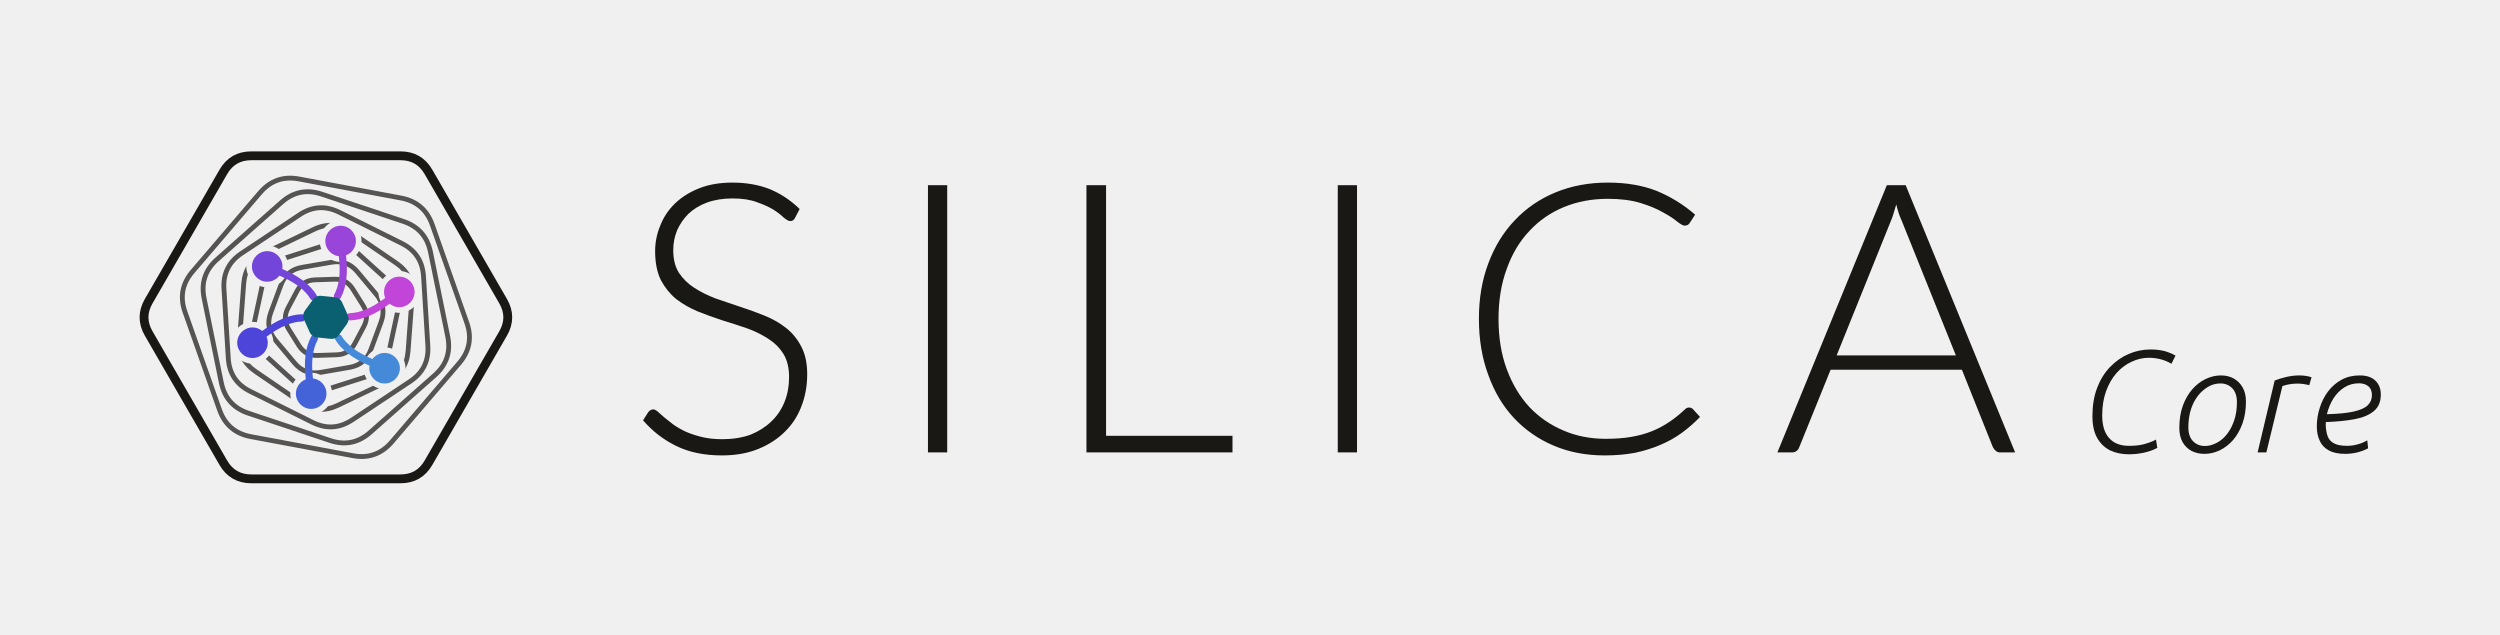
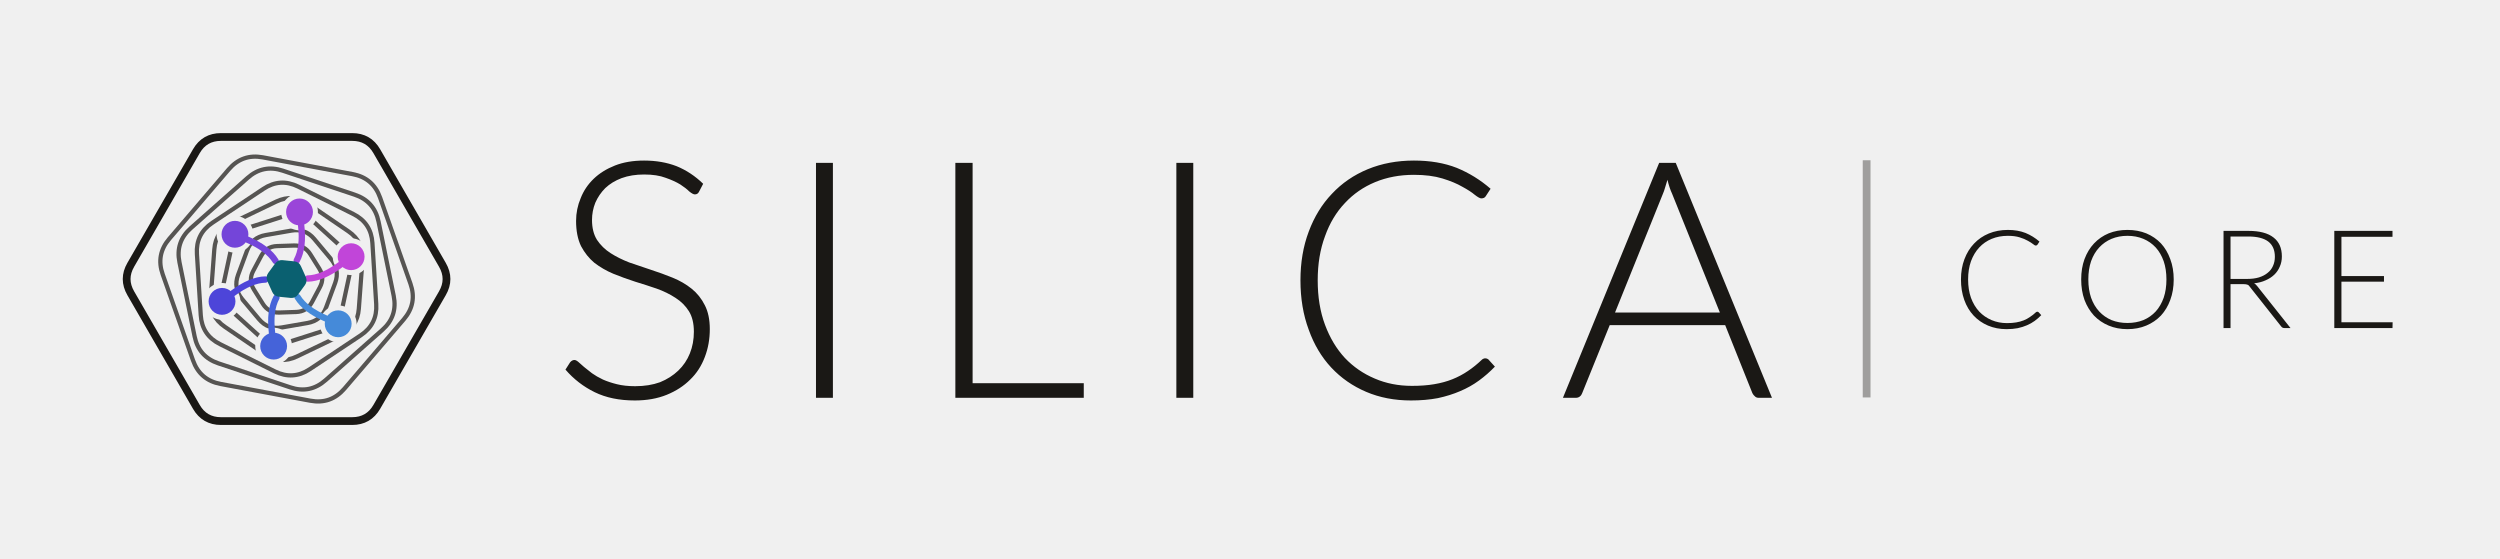
- <svg xmlns="http://www.w3.org/2000/svg" viewBox="0 0 583 148" width="583" height="148" role="img" aria-label="Silica Core">
+ <svg xmlns="http://www.w3.org/2000/svg" viewBox="0 0 663 148" width="663" height="148" role="img" aria-label="Silica Core">
  <svg x="28" y="26" width="96" height="96" viewBox="0 0 512 512" color="#1A1815">
    <defs>
      <mask id="mark-h" maskUnits="userSpaceOnUse" x="0" y="0" width="512" height="512">
        <rect width="512" height="512" fill="#fff" />
        <circle cx="329.0" cy="319.3" r="26.0" fill="#000" />
        <circle cx="237.7" cy="350.9" r="26.0" fill="#000" />
        <circle cx="164.7" cy="287.6" r="26.0" fill="#000" />
        <circle cx="183.0" cy="192.7" r="26.0" fill="#000" />
        <circle cx="274.3" cy="161.1" r="26.0" fill="#000" />
        <circle cx="347.3" cy="224.4" r="26.0" fill="#000" />
        <circle cx="256.0" cy="256.0" r="35.0" fill="#000" />
      </mask>
    </defs>
    <path d="M476.4 235.9Q488.0 256.0 476.4 276.1L383.6 436.8Q372.0 456.9 348.8 456.9L163.2 456.9Q140.0 456.9 128.4 436.8L35.6 276.1Q24.0 256.0 35.6 235.9L128.4 75.2Q140.0 55.1 163.2 55.1L348.8 55.1Q372.0 55.1 383.6 75.2Z" fill="none" stroke="currentColor" stroke-width="11" stroke-linejoin="round" />
    <g mask="url(#mark-h)" fill="none" stroke="currentColor" stroke-width="6" stroke-linejoin="round" opacity=".72">
      <path d="M431.2 262.6Q441.1 290.5 421.8 313.0L337.9 411.0Q318.6 433.5 289.6 428.1L162.7 404.4Q133.6 399.0 123.7 371.1L80.8 249.4Q70.9 221.5 90.2 199.0L174.1 101.0Q193.4 78.5 222.4 83.9L349.3 107.6Q378.4 113.0 388.3 140.9Z" />
      <path d="M407.5 279.7Q413.4 308.6 391.3 328.1L311.2 399.0Q289.1 418.6 261.2 409.2L159.7 375.3Q131.8 366.0 125.9 337.1L104.5 232.3Q98.6 203.4 120.7 183.9L200.8 113.0Q222.9 93.4 250.8 102.8L352.3 136.7Q380.2 146.0 386.1 174.9Z" />
      <path d="M382.8 291.5Q384.6 319.8 360.9 335.6L288.7 383.6Q265.0 399.3 239.5 386.7L161.9 348.1Q136.4 335.5 134.6 307.1L129.2 220.5Q127.4 192.2 151.1 176.4L223.3 128.4Q247.0 112.7 272.5 125.3L350.1 163.9Q375.6 176.5 377.4 204.9Z" />
      <path d="M358.2 298.0Q356.2 324.4 332.3 335.9L270.7 365.5Q246.9 376.9 225.0 362.0L168.6 323.5Q146.7 308.6 148.7 282.1L153.8 214.0Q155.8 187.6 179.7 176.1L241.3 146.5Q265.1 135.1 287.0 150.0L343.4 188.5Q365.3 203.4 363.3 229.9Z" />
      <path d="M334.3 299.4Q329.3 322.5 306.8 329.7L257.5 345.5Q235.0 352.7 217.5 336.8L179.3 302.1Q161.8 286.2 166.8 263.1L177.7 212.6Q182.7 189.5 205.2 182.3L254.5 166.5Q277.0 159.3 294.5 175.2L332.7 209.9Q350.2 225.8 345.2 248.9Z" />
      <path d="M311.9 296.2Q305.1 314.8 285.5 318.2L249.2 324.5Q229.6 327.9 216.9 312.7L193.2 284.4Q180.5 269.1 187.3 250.4L200.1 215.8Q206.9 197.2 226.5 193.8L262.8 187.5Q282.4 184.1 295.1 199.3L318.8 227.6Q331.5 242.9 324.7 261.6Z" />
      <path d="M291.9 288.7Q284.7 302.1 269.5 302.6L245.6 303.4Q230.4 303.9 222.4 291.0L209.7 270.7Q201.7 257.8 208.9 244.4L220.1 223.3Q227.3 209.9 242.5 209.4L266.4 208.6Q281.6 208.1 289.6 221.0L302.3 241.3Q310.3 254.2 303.1 267.6Z" />
      <path d="M274.7 277.5Q269.0 285.2 259.5 284.2L246.7 282.9Q237.2 281.9 233.3 273.1L228.1 261.4Q224.2 252.7 229.8 244.9L237.3 234.5Q243.0 226.8 252.5 227.8L265.3 229.1Q274.8 230.1 278.7 238.9L283.9 250.6Q287.8 259.3 282.2 267.1Z" />
    </g>
    <g fill="none" stroke="currentColor" stroke-width="9" stroke-linecap="round">
      <path class="n0" stroke="#458AD9" d="M271.6 281.6 Q282.4 299.3 311.6 311.8" />
      <path class="n1" stroke="#4563D9" d="M241.6 282.3 Q231.7 300.5 235.4 332.0" />
      <path class="n2" stroke="#4D45D9" d="M226.0 256.7 Q205.3 257.2 179.9 276.2" />
      <path class="n3" stroke="#7445D9" d="M240.4 230.4 Q229.6 212.7 200.4 200.2" />
      <path class="n4" stroke="#9A45D9" d="M270.4 229.7 Q280.3 211.5 276.6 180.0" />
      <path class="n5" stroke="#C145D9" d="M286.0 255.3 Q306.7 254.8 332.1 235.8" />
    </g>
    <g fill="currentColor">
      <circle cx="329.0" cy="319.3" r="19.0" class="n0" fill="#458AD9" />
      <circle cx="237.7" cy="350.9" r="19.0" class="n1" fill="#4563D9" />
      <circle cx="164.7" cy="287.6" r="19.0" class="n2" fill="#4D45D9" />
      <circle cx="183.0" cy="192.7" r="19.0" class="n3" fill="#7445D9" />
      <circle cx="274.3" cy="161.1" r="19.0" class="n4" fill="#9A45D9" />
      <circle cx="347.3" cy="224.4" r="19.0" class="n5" fill="#C145D9" />
    </g>
    <path d="M272.1 278.1Q268.2 283.4 261.6 282.7L244.9 281.0Q238.4 280.3 235.7 274.2L228.8 258.9Q226.2 252.9 230.0 247.5L239.9 233.9Q243.8 228.6 250.4 229.3L267.1 231.0Q273.6 231.7 276.3 237.8L283.2 253.1Q285.8 259.1 282.0 264.5Z" class="sig" fill="#0A6070" />
  </svg>
  <g transform="translate(146.0 105.5) scale(0.88)" fill="#1A1815">
    <path d="M44.8 -62.2Q44.4 -61.3 43.5 -61.3Q42.9 -61.3 41.8 -62.2Q40.8 -63.2 39.1 -64.3Q37.3 -65.4 34.7 -66.3Q32.1 -67.3 28.2 -67.3Q24.4 -67.3 21.4 -66.2Q18.5 -65.1 16.5 -63.2Q14.6 -61.3 13.5 -58.8Q12.5 -56.3 12.5 -53.6Q12.5 -50 14 -47.6Q15.6 -45.2 18.1 -43.6Q20.6 -42 23.7 -40.8Q26.9 -39.7 30.2 -38.6Q33.6 -37.5 36.8 -36.2Q40 -34.9 42.5 -32.9Q45 -30.9 46.5 -27.9Q48 -25 48 -20.7Q48 -16.2 46.5 -12.3Q45 -8.3 42.1 -5.5Q39.2 -2.6 35 -0.9Q30.8 0.8 25.4 0.8Q18.4 0.8 13.3 -1.7Q8.2 -4.2 4.5 -8.5L5.9 -10.7Q6.5 -11.4 7.2 -11.4Q7.7 -11.4 8.4 -10.8Q9.1 -10.2 10.1 -9.3Q11.1 -8.5 12.5 -7.4Q13.9 -6.4 15.8 -5.5Q17.6 -4.7 20 -4.1Q22.4 -3.5 25.5 -3.5Q29.7 -3.5 33 -4.7Q36.2 -6 38.5 -8.2Q40.8 -10.4 42 -13.4Q43.2 -16.4 43.2 -19.9Q43.2 -23.7 41.7 -26.1Q40.2 -28.5 37.7 -30.1Q35.1 -31.8 32 -32.9Q28.8 -34 25.5 -35Q22.1 -36.1 18.9 -37.4Q15.8 -38.7 13.2 -40.7Q10.8 -42.7 9.2 -45.7Q7.7 -48.8 7.7 -53.3Q7.7 -56.9 9.1 -60.2Q10.4 -63.5 13 -66Q15.6 -68.5 19.4 -70Q23.2 -71.5 28.2 -71.5Q33.6 -71.5 38 -69.8Q42.4 -68 46 -64.5Z M85.1 0H80V-70.8H85.1Z M160.7 -4.4V0H122V-70.8H127.2V-4.4Z M193.7 0H188.6V-70.8H193.7Z M281.7 -11.9Q282.2 -11.9 282.6 -11.6L284.6 -9.4Q282.4 -7.1 279.8 -5.2Q277.2 -3.3 274.1 -2Q271.1 -0.7 267.4 0.1Q263.7 0.8 259.3 0.8Q251.9 0.8 245.8 -1.8Q239.7 -4.4 235.3 -9.1Q230.9 -13.8 228.5 -20.5Q226 -27.2 226 -35.4Q226 -43.5 228.5 -50.1Q231 -56.8 235.5 -61.5Q240 -66.3 246.3 -68.9Q252.6 -71.5 260.2 -71.5Q267.5 -71.5 273.1 -69.3Q278.7 -67 283.3 -63L281.8 -60.7Q281.4 -60.1 280.5 -60.1Q279.9 -60.1 278.5 -61.2Q277.2 -62.3 274.8 -63.6Q272.4 -65 268.8 -66.1Q265.2 -67.2 260.2 -67.2Q253.8 -67.2 248.5 -65Q243.2 -62.8 239.4 -58.7Q235.5 -54.6 233.4 -48.7Q231.2 -42.8 231.2 -35.4Q231.2 -27.9 233.4 -22Q235.6 -16.1 239.4 -12Q243.2 -8 248.4 -5.8Q253.5 -3.6 259.6 -3.6Q263.4 -3.6 266.3 -4.1Q269.3 -4.6 271.8 -5.6Q274.3 -6.6 276.5 -8.1Q278.6 -9.5 280.7 -11.5Q280.9 -11.7 281.2 -11.8Q281.4 -11.9 281.7 -11.9Z M352.4 -25.7 338 -61.5Q337.2 -63.2 336.6 -65.7Q336.2 -64.5 335.9 -63.4Q335.6 -62.3 335.2 -61.4L320.8 -25.7ZM368.1 0H364.1Q363.4 0 363 -0.4Q362.5 -0.8 362.2 -1.4L354 -21.9H319.2L310.9 -1.4Q310.7 -0.8 310.2 -0.4Q309.7 0 309 0H305.1L334.1 -70.8H339.1Z" />
  </g>
-   <g transform="translate(485.2 105.5) scale(0.34)" fill="#1A1815">
-     <path d="M33.1 1.3Q25.9 1.3 20.2 -1.4Q14.6 -4.2 11.3 -10Q8.1 -15.8 8.1 -24.9Q8.1 -35.7 11.3 -44.2Q14.5 -52.6 20.1 -58.5Q25.8 -64.4 32.9 -67.5Q40.1 -70.6 48 -70.6Q52.7 -70.6 56.8 -69.7Q60.9 -68.7 65.1 -66.4L62.3 -60.8Q58.7 -62.9 54.8 -63.9Q50.9 -64.9 46.9 -64.9Q40.6 -64.9 34.8 -62.1Q29 -59.4 24.5 -54.3Q20 -49.1 17.4 -41.8Q14.8 -34.5 14.8 -25.3Q14.8 -15.2 19.5 -9.9Q24.2 -4.5 33.2 -4.5Q39.9 -4.5 44.4 -5.9Q48.9 -7.2 51.7 -8.8L52.6 -3.1Q48.5 -0.9 43.4 0.2Q38.3 1.3 33.1 1.3Z M84.9 1Q80 1 76.1 -1Q72.2 -3.1 69.9 -7.1Q67.7 -11.1 67.7 -16.8Q67.7 -25.3 70.1 -32Q72.5 -38.6 76.6 -43.3Q80.6 -47.9 85.7 -50.3Q90.8 -52.8 96.2 -52.8Q101.2 -52.8 105 -50.7Q108.9 -48.5 111.1 -44.6Q113.4 -40.6 113.4 -35Q113.4 -26.5 111 -19.8Q108.6 -13.2 104.6 -8.5Q100.5 -3.9 95.4 -1.4Q90.3 1 84.9 1ZM85.3 -4.4Q88.5 -4.4 91.7 -5.8Q94.9 -7.1 97.7 -9.6Q100.5 -12.2 102.6 -15.8Q104.7 -19.5 106 -24.2Q107.2 -28.9 107.2 -34.5Q107.2 -40.7 104 -44Q100.8 -47.3 95.9 -47.3Q92.6 -47.3 89.4 -46Q86.3 -44.6 83.5 -42.1Q80.6 -39.5 78.5 -35.9Q76.3 -32.2 75.1 -27.5Q73.9 -22.7 73.9 -17.1Q73.9 -11 77.1 -7.7Q80.3 -4.4 85.3 -4.4Z M121.4 0 133.1 -49.3Q136.9 -50.8 141.3 -51.8Q145.7 -52.8 149.9 -52.8Q152.1 -52.8 154.3 -52.5Q156.6 -52.2 158.4 -51.5L156.8 -46.1Q154.9 -46.6 152.9 -46.9Q150.9 -47.2 148.8 -47.2Q146.2 -47.2 143.6 -46.8Q141 -46.4 138.4 -45.5L127.4 0Z M181.5 1Q174.4 1 170.2 -1.4Q165.9 -3.7 164 -8Q162 -12.2 162 -17.8Q162 -24.3 164 -30.5Q165.9 -36.7 169.7 -41.8Q173.5 -46.8 178.9 -49.8Q184.4 -52.8 191.4 -52.8Q198.5 -52.8 202.2 -49.2Q205.9 -45.6 205.9 -39.7Q205.9 -32.3 201.2 -28.4Q196.5 -24.4 188 -22.8Q179.5 -21.2 168.2 -20.8Q168.2 -20.3 168.2 -19.7Q168.1 -19.1 168.1 -18.8Q168.3 -14.1 169.5 -10.9Q170.8 -7.7 174 -6.1Q177.2 -4.5 182.7 -4.5Q186.3 -4.5 189.9 -5.5Q193.5 -6.4 196.6 -8.3L197.2 -2.8Q193.8 -1 189.8 0Q185.7 1 181.5 1ZM168.9 -26.2Q180.5 -26.5 187.2 -28Q194 -29.5 196.9 -32.3Q199.8 -35.1 199.8 -39.3Q199.8 -43.4 197.3 -45.4Q194.8 -47.4 190.9 -47.4Q185.4 -47.4 180.9 -44.6Q176.5 -41.8 173.4 -37Q170.4 -32.2 168.9 -26.2Z" />
+   <rect x="494.0" y="42.5" width="2.06" height="62.9" fill="#1A1815" opacity="0.38" />
+   <g transform="translate(517.9 87.0) scale(0.364)" fill="#1A1815">
+     <path d="M61.5 -11.9Q62 -11.9 62.4 -11.6L64.4 -9.4Q62.2 -7.1 59.6 -5.2Q57 -3.3 53.9 -2Q50.9 -0.7 47.2 0.1Q43.5 0.8 39.1 0.8Q31.8 0.8 25.6 -1.8Q19.5 -4.4 15.1 -9.1Q10.7 -13.8 8.3 -20.5Q5.9 -27.2 5.9 -35.4Q5.9 -43.5 8.4 -50.1Q10.9 -56.8 15.4 -61.5Q19.9 -66.3 26.2 -68.9Q32.5 -71.5 40.1 -71.5Q47.3 -71.5 52.9 -69.3Q58.5 -67 63.1 -63L61.6 -60.7Q61.2 -60.1 60.3 -60.1Q59.7 -60.1 58.4 -61.2Q57 -62.3 54.6 -63.6Q52.2 -65 48.6 -66.1Q45.1 -67.2 40.1 -67.2Q33.6 -67.2 28.3 -65Q23 -62.8 19.2 -58.7Q15.4 -54.6 13.2 -48.7Q11.1 -42.8 11.1 -35.4Q11.1 -27.9 13.2 -22Q15.4 -16.1 19.2 -12Q23 -8 28.2 -5.8Q33.4 -3.6 39.4 -3.6Q43.2 -3.6 46.1 -4.1Q49.1 -4.6 51.6 -5.6Q54.1 -6.6 56.2 -8.1Q58.4 -9.5 60.5 -11.5Q60.8 -11.7 61 -11.8Q61.2 -11.9 61.5 -11.9Z M160.9 -35.4Q160.9 -27.2 158.4 -20.5Q156 -13.9 151.6 -9.1Q147.1 -4.4 140.9 -1.8Q134.7 0.8 127.2 0.8Q119.7 0.8 113.5 -1.8Q107.3 -4.4 102.8 -9.1Q98.4 -13.9 95.9 -20.5Q93.5 -27.2 93.5 -35.4Q93.5 -43.6 95.9 -50.2Q98.4 -56.9 102.8 -61.6Q107.3 -66.4 113.5 -69Q119.7 -71.5 127.2 -71.5Q134.7 -71.5 140.9 -69Q147.1 -66.4 151.6 -61.7Q156 -56.9 158.4 -50.2Q160.9 -43.6 160.9 -35.4ZM155.6 -35.4Q155.6 -42.8 153.6 -48.7Q151.5 -54.6 147.8 -58.7Q144 -62.8 138.8 -65Q133.5 -67.2 127.2 -67.2Q120.9 -67.2 115.6 -65Q110.4 -62.8 106.6 -58.7Q102.8 -54.6 100.7 -48.7Q98.7 -42.8 98.7 -35.4Q98.7 -28 100.7 -22.1Q102.8 -16.2 106.6 -12.1Q110.4 -8 115.6 -5.8Q120.9 -3.7 127.2 -3.7Q133.5 -3.7 138.8 -5.8Q144 -8 147.8 -12.1Q151.5 -16.2 153.6 -22.1Q155.6 -28 155.6 -35.4Z M214.6 -35.8Q219.3 -35.8 223 -36.9Q226.8 -38.1 229.3 -40.2Q231.9 -42.2 233.2 -45.2Q234.6 -48.2 234.6 -51.9Q234.6 -59.4 229.7 -63.1Q224.8 -66.7 215.3 -66.7H202.3V-35.8ZM246 0H241.6Q240.8 0 240.2 -0.3Q239.6 -0.6 239.1 -1.3L216.4 -30Q216 -30.6 215.6 -31Q215.2 -31.4 214.6 -31.6Q214.1 -31.8 213.4 -31.9Q212.7 -32 211.6 -32H202.3V0H197.2V-70.8H215.3Q227.5 -70.8 233.6 -66Q239.7 -61.3 239.7 -52.2Q239.7 -48.1 238.2 -44.8Q236.8 -41.4 234.2 -38.9Q231.6 -36.4 227.9 -34.8Q224.2 -33.1 219.5 -32.6Q220.7 -31.9 221.7 -30.6Z M320.4 -4.2 320.3 0H277.9V-70.8H320.3V-66.5H283.1V-37.9H314.1V-33.8H283.1V-4.2Z" />
  </g>
</svg>
